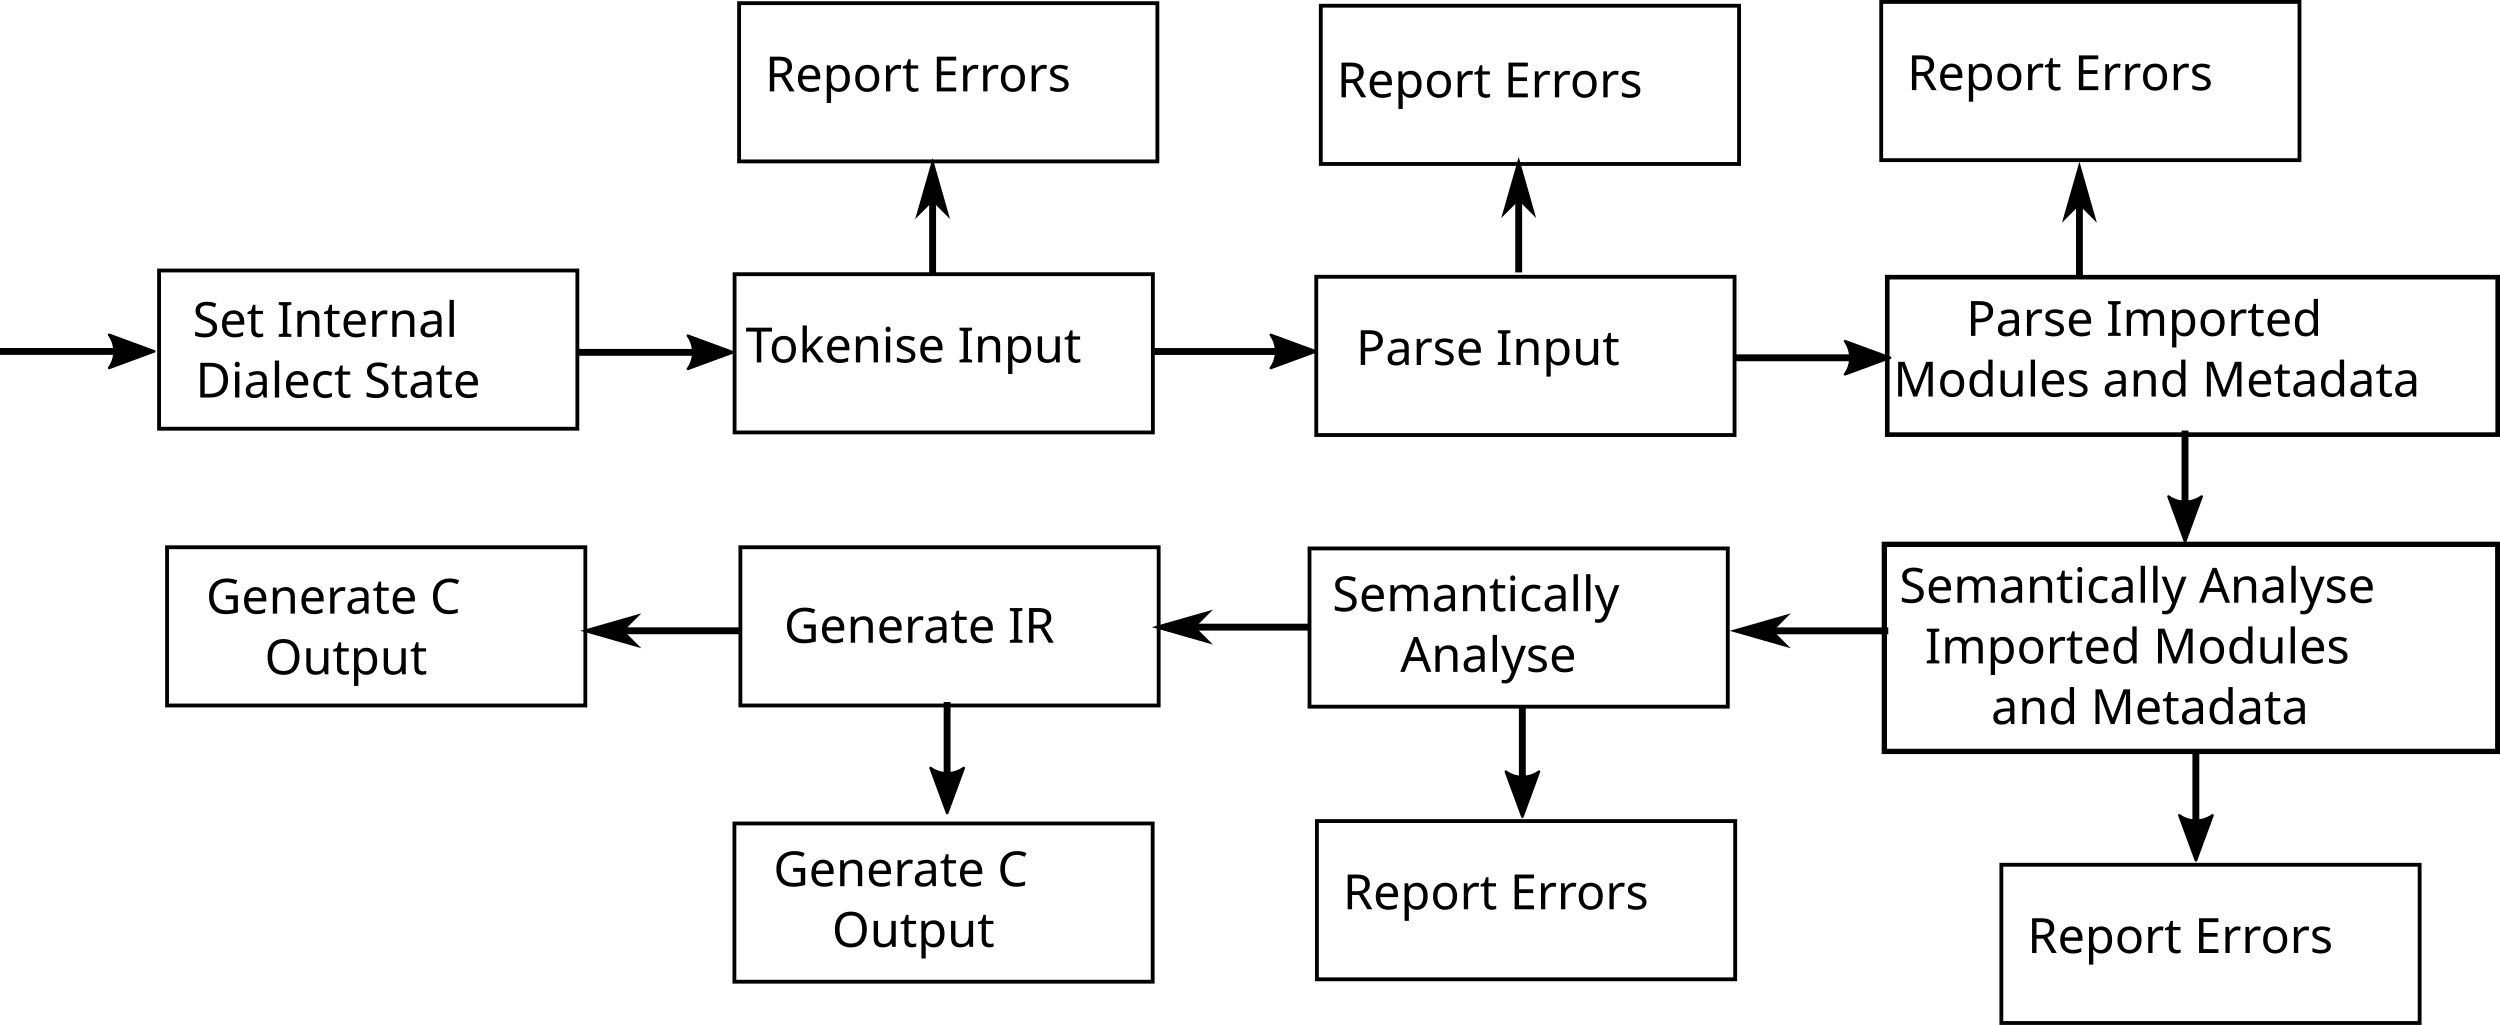
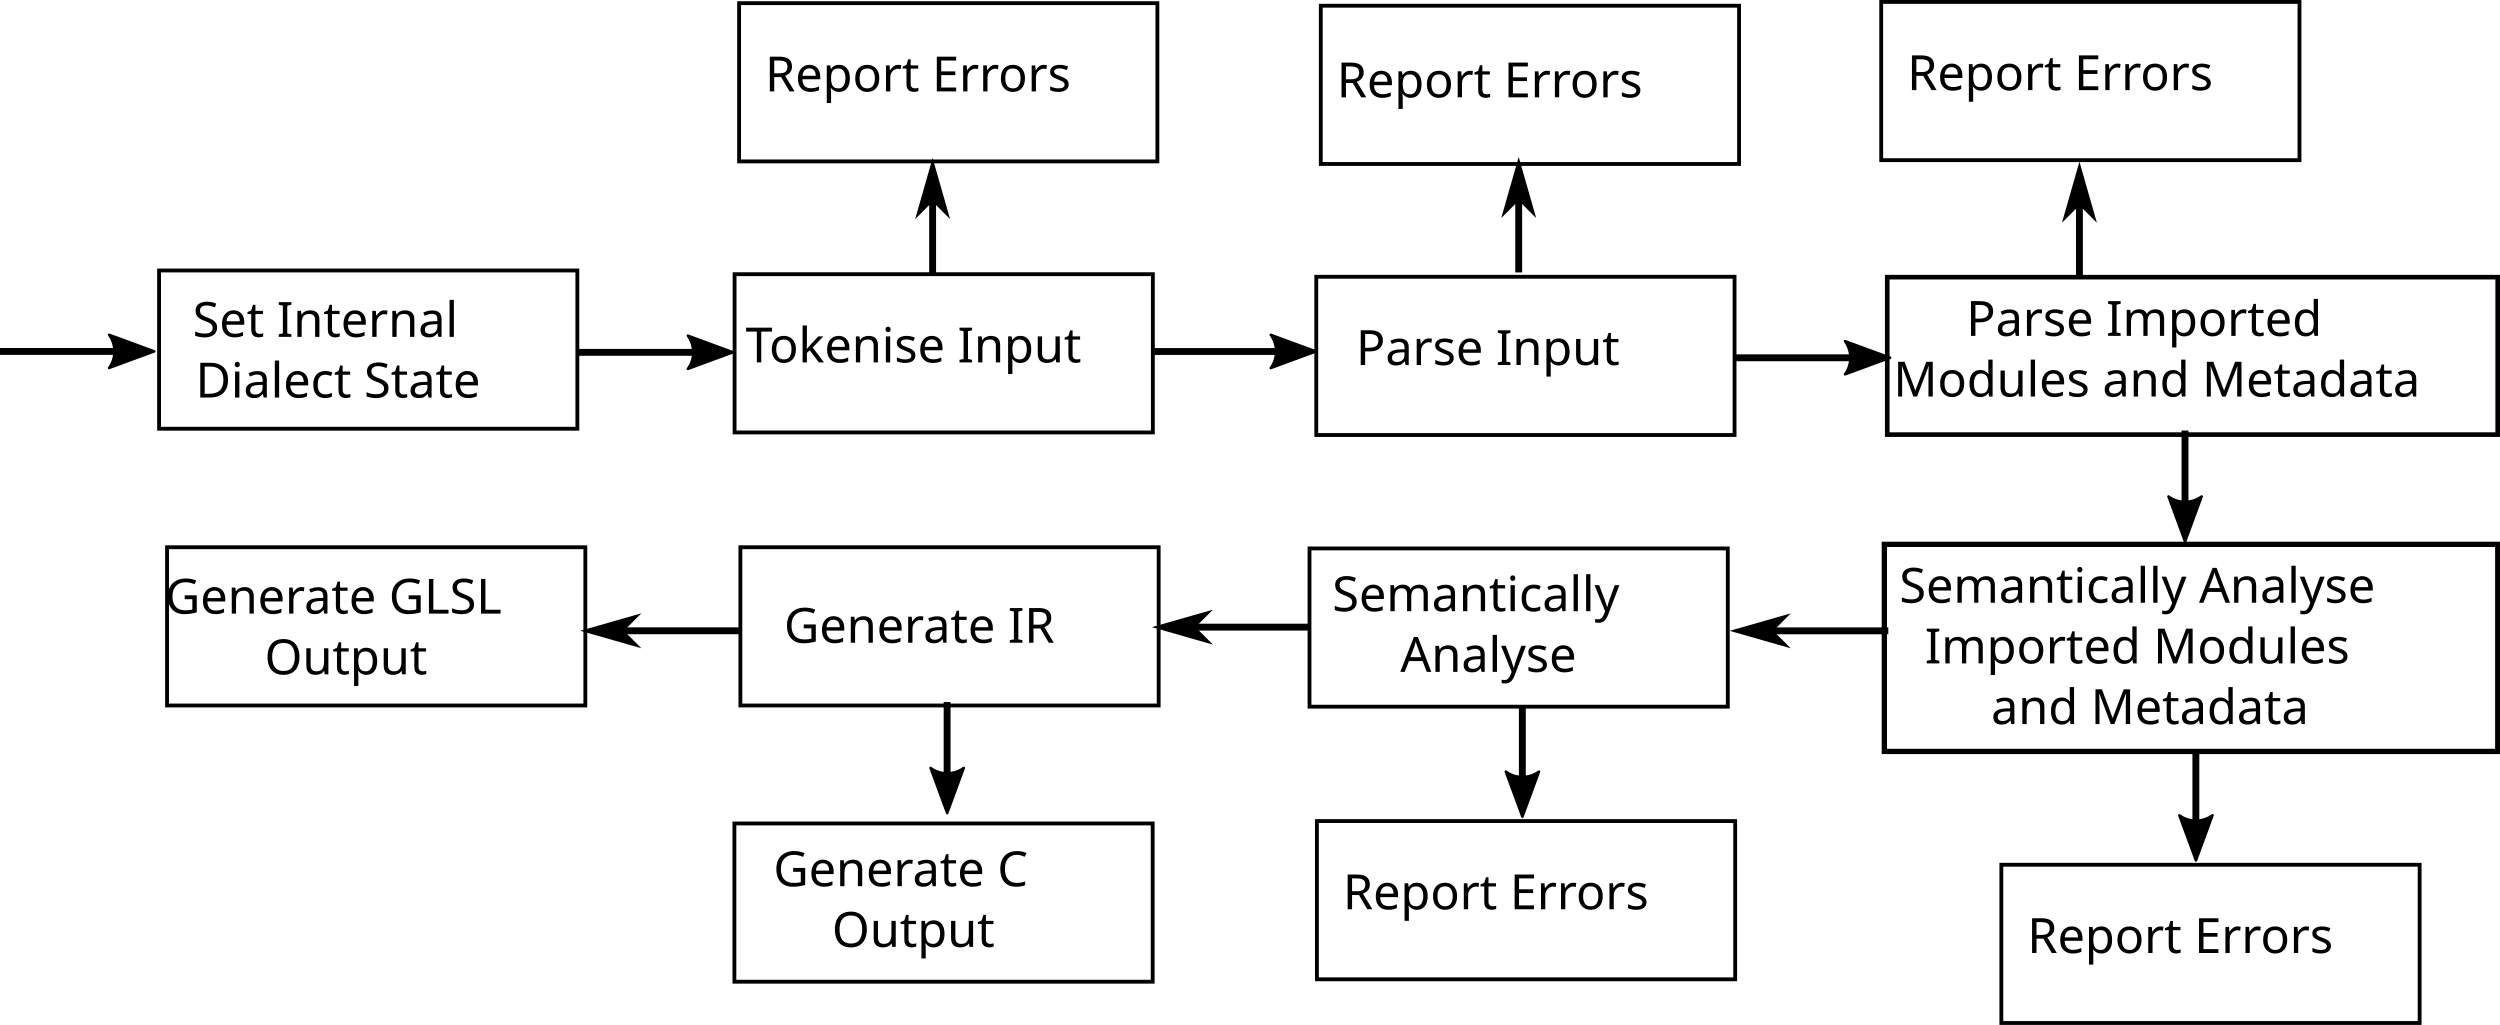
<svg xmlns="http://www.w3.org/2000/svg" width="363.371mm" height="148.969mm" viewBox="0 0 363.371 148.969" version="1.1" id="svg8">
  <defs id="defs2">
    <marker orient="auto" refY="0" refX="0" id="marker1429" style="overflow:visible">
      <path id="path1427" d="M 0,0 5,-5 -12.5,0 5,5 Z" style="fill:#000000;fill-opacity:1;fill-rule:evenodd;stroke:#000000;stroke-width:1pt;stroke-opacity:1" transform="matrix(0.4,0,0,0.4,4,0)" />
    </marker>
    <marker orient="auto" refY="0" refX="0" id="marker1337" style="overflow:visible">
      <path id="path1028" d="M 0,0 5,-5 -12.5,0 5,5 Z" style="fill:#000000;fill-opacity:1;fill-rule:evenodd;stroke:#000000;stroke-width:1pt;stroke-opacity:1" transform="matrix(0.4,0,0,0.4,4,0)" />
    </marker>
    <marker orient="auto" refY="0" refX="0" id="marker1292" style="overflow:visible">
      <path id="path1049" style="fill:#000000;fill-opacity:1;fill-rule:evenodd;stroke:#000000;stroke-width:0.625;stroke-linejoin:round;stroke-opacity:1" d="M 8.719,4.034 -2.207,0.016 8.719,-4.002 c -1.745,2.372 -1.735,5.617 -6e-7,8.035 z" transform="scale(-0.6)" />
    </marker>
    <marker orient="auto" refY="0" refX="0" id="marker1289" style="overflow:visible">
      <path id="path1025" d="M 0,0 5,-5 -12.5,0 5,5 Z" style="fill:#000000;fill-opacity:1;fill-rule:evenodd;stroke:#000000;stroke-width:1pt;stroke-opacity:1" transform="matrix(-0.8,0,0,-0.8,-10,0)" />
    </marker>
    <marker orient="auto" refY="0" refX="0" id="Arrow1Send" style="overflow:visible">
      <path id="path1037" d="M 0,0 5,-5 -12.5,0 5,5 Z" style="fill:#000000;fill-opacity:1;fill-rule:evenodd;stroke:#000000;stroke-width:1pt;stroke-opacity:1" transform="matrix(-0.2,0,0,-0.2,-1.2,0)" />
    </marker>
    <marker orient="auto" refY="0" refX="0" id="Arrow1Sstart" style="overflow:visible">
      <path id="path1034" d="M 0,0 5,-5 -12.5,0 5,5 Z" style="fill:#000000;fill-opacity:1;fill-rule:evenodd;stroke:#000000;stroke-width:1pt;stroke-opacity:1" transform="matrix(0.2,0,0,0.2,1.2,0)" />
    </marker>
    <marker orient="auto" refY="0" refX="0" id="marker1327" style="overflow:visible">
      <path id="path1091" style="fill:#000000;fill-opacity:1;fill-rule:evenodd;stroke:#000000;stroke-width:0.625;stroke-linejoin:round;stroke-opacity:1" d="M 8.719,4.034 -2.207,0.016 8.719,-4.002 c -1.745,2.372 -1.735,5.617 -6e-7,8.035 z" transform="scale(-0.6)" />
    </marker>
    <marker style="overflow:visible" id="marker13497" refX="0" refY="0" orient="auto">
      <path transform="scale(-0.6)" d="M 8.719,4.034 -2.207,0.016 8.719,-4.002 c -1.745,2.372 -1.735,5.617 -6e-7,8.035 z" style="fill:#000000;fill-opacity:1;fill-rule:evenodd;stroke:#000000;stroke-width:0.625;stroke-linejoin:round;stroke-opacity:1" id="path13495" />
    </marker>
    <marker style="overflow:visible" id="marker13397" refX="0" refY="0" orient="auto">
      <path transform="scale(-0.6)" d="M 8.719,4.034 -2.207,0.016 8.719,-4.002 c -1.745,2.372 -1.735,5.617 -6e-7,8.035 z" style="fill:#000000;fill-opacity:1;fill-rule:evenodd;stroke:#000000;stroke-width:0.625;stroke-linejoin:round;stroke-opacity:1" id="path13395" />
    </marker>
    <marker orient="auto" refY="0" refX="0" id="Arrow1Mstart" style="overflow:visible">
      <path id="path4687" d="M 0,0 5,-5 -12.5,0 5,5 Z" style="fill:#000000;fill-opacity:1;fill-rule:evenodd;stroke:#000000;stroke-width:1pt;stroke-opacity:1" transform="matrix(0.4,0,0,0.4,4,0)" />
    </marker>
    <marker style="overflow:visible" id="marker12097" refX="0" refY="0" orient="auto">
      <path transform="scale(-0.6)" d="M 8.719,4.034 -2.207,0.016 8.719,-4.002 c -1.745,2.372 -1.735,5.617 -6e-7,8.035 z" style="fill:#000000;fill-opacity:1;fill-rule:evenodd;stroke:#000000;stroke-width:0.625;stroke-linejoin:round;stroke-opacity:1" id="path12095" />
    </marker>
    <marker orient="auto" refY="0" refX="0" id="Arrow1Mend" style="overflow:visible">
      <path id="path4690" d="M 0,0 5,-5 -12.5,0 5,5 Z" style="fill:#0a0000;fill-opacity:1;fill-rule:evenodd;stroke:#000000;stroke-width:1pt;stroke-opacity:1" transform="matrix(-0.4,0,0,-0.4,-4,0)" />
    </marker>
    <marker orient="auto" refY="0" refX="0" id="Arrow2Lend" style="overflow:visible">
      <path id="path4702" style="fill:#0a0000;fill-opacity:1;fill-rule:evenodd;stroke:#000000;stroke-width:0.625;stroke-linejoin:round;stroke-opacity:1" d="M 8.719,4.034 -2.207,0.016 8.719,-4.002 c -1.745,2.372 -1.735,5.617 -6e-7,8.035 z" transform="matrix(-1.1,0,0,-1.1,-1.1,0)" />
    </marker>
    <marker orient="auto" refY="0" refX="0" id="Arrow2Mend" style="overflow:visible">
      <path id="path4708" style="fill:#0a0000;fill-opacity:1;fill-rule:evenodd;stroke:#000000;stroke-width:0.625;stroke-linejoin:round;stroke-opacity:1" d="M 8.719,4.034 -2.207,0.016 8.719,-4.002 c -1.745,2.372 -1.735,5.617 -6e-7,8.035 z" transform="scale(-0.6)" />
    </marker>
    <marker orient="auto" refY="0" refX="0" id="Arrow1Lend" style="overflow:visible">
      <path id="path4684" d="M 0,0 5,-5 -12.5,0 5,5 Z" style="fill:#0a0000;fill-opacity:1;fill-rule:evenodd;stroke:#000000;stroke-width:1pt;stroke-opacity:1" transform="matrix(-0.8,0,0,-0.8,-10,0)" />
    </marker>
    <marker orient="auto" refY="0" refX="0" id="Arrow1Lstart" style="overflow:visible">
      <path id="path4681" d="M 0,0 5,-5 -12.5,0 5,5 Z" style="fill:#000000;fill-opacity:1;fill-rule:evenodd;stroke:#000000;stroke-width:1pt;stroke-opacity:1" transform="matrix(0.8,0,0,0.8,10,0)" />
    </marker>
    <marker orient="auto" refY="0" refX="0" id="Arrow1Lend-2" style="overflow:visible">
      <path id="path4684-6" d="M 0,0 5,-5 -12.5,0 5,5 Z" style="fill:#0a0000;fill-opacity:1;fill-rule:evenodd;stroke:#000000;stroke-width:1pt;stroke-opacity:1" transform="matrix(-0.8,0,0,-0.8,-10,0)" />
    </marker>
    <marker orient="auto" refY="0" refX="0" id="Arrow2Mend-0-2" style="overflow:visible">
      <path id="path4708-2-2" style="fill:#0a0000;fill-opacity:1;fill-rule:evenodd;stroke:#000000;stroke-width:0.625;stroke-linejoin:round;stroke-opacity:1" d="M 8.719,4.034 -2.207,0.016 8.719,-4.002 c -1.745,2.372 -1.735,5.617 -6e-7,8.035 z" transform="scale(-0.6)" />
    </marker>
    <marker orient="auto" refY="0" refX="0" id="Arrow1Mend-7" style="overflow:visible">
      <path id="path4690-3" d="M 0,0 5,-5 -12.5,0 5,5 Z" style="fill:#0a0000;fill-opacity:1;fill-rule:evenodd;stroke:#000000;stroke-width:1pt;stroke-opacity:1" transform="matrix(-0.4,0,0,-0.4,-4,0)" />
    </marker>
    <marker orient="auto" refY="0" refX="0" id="Arrow1Mstart-9" style="overflow:visible">
      <path id="path4687-1" d="M 0,0 5,-5 -12.5,0 5,5 Z" style="fill:#000000;fill-opacity:1;fill-rule:evenodd;stroke:#000000;stroke-width:1pt;stroke-opacity:1" transform="matrix(0.4,0,0,0.4,4,0)" />
    </marker>
    <marker orient="auto" refY="0" refX="0" id="Arrow2Mend-8" style="overflow:visible">
      <path id="path4708-4" style="fill:#0a0000;fill-opacity:1;fill-rule:evenodd;stroke:#000000;stroke-width:0.625;stroke-linejoin:round;stroke-opacity:1" d="M 8.719,4.034 -2.207,0.016 8.719,-4.002 c -1.745,2.372 -1.735,5.617 -6e-7,8.035 z" transform="scale(-0.6)" />
    </marker>
    <marker orient="auto" refY="0" refX="0" id="marker1327-3" style="overflow:visible">
      <path id="path1091-6" style="fill:#000000;fill-opacity:1;fill-rule:evenodd;stroke:#000000;stroke-width:0.625;stroke-linejoin:round;stroke-opacity:1" d="M 8.719,4.034 -2.207,0.016 8.719,-4.002 c -1.745,2.372 -1.735,5.617 -6e-7,8.035 z" transform="scale(-0.6)" />
    </marker>
    <marker orient="auto" refY="0" refX="0" id="marker1327-6" style="overflow:visible">
      <path id="path1091-2" style="fill:#000000;fill-opacity:1;fill-rule:evenodd;stroke:#000000;stroke-width:0.625;stroke-linejoin:round;stroke-opacity:1" d="M 8.719,4.034 -2.207,0.016 8.719,-4.002 c -1.745,2.372 -1.735,5.617 -6e-7,8.035 z" transform="scale(-0.6)" />
    </marker>
    <marker orient="auto" refY="0" refX="0" id="marker1327-6-0" style="overflow:visible">
      <path id="path1091-2-9" style="fill:#000000;fill-opacity:1;fill-rule:evenodd;stroke:#000000;stroke-width:0.625;stroke-linejoin:round;stroke-opacity:1" d="M 8.719,4.034 -2.207,0.016 8.719,-4.002 c -1.745,2.372 -1.735,5.617 -6e-7,8.035 z" transform="scale(-0.6)" />
    </marker>
    <marker orient="auto" refY="0" refX="0" id="marker1327-6-3" style="overflow:visible">
      <path id="path1091-2-5" style="fill:#000000;fill-opacity:1;fill-rule:evenodd;stroke:#000000;stroke-width:0.625;stroke-linejoin:round;stroke-opacity:1" d="M 8.719,4.034 -2.207,0.016 8.719,-4.002 c -1.745,2.372 -1.735,5.617 -6e-7,8.035 z" transform="scale(-0.6)" />
    </marker>
    <marker orient="auto" refY="0" refX="0" id="marker1292-2" style="overflow:visible">
      <path id="path1049-7" style="fill:#000000;fill-opacity:1;fill-rule:evenodd;stroke:#000000;stroke-width:0.625;stroke-linejoin:round;stroke-opacity:1" d="M 8.719,4.034 -2.207,0.016 8.719,-4.002 c -1.745,2.372 -1.735,5.617 -6e-7,8.035 z" transform="scale(-0.6)" />
    </marker>
    <marker orient="auto" refY="0" refX="0" id="marker1327-6-3-9" style="overflow:visible">
      <path id="path1091-2-5-3" style="fill:#000000;fill-opacity:1;fill-rule:evenodd;stroke:#000000;stroke-width:0.625;stroke-linejoin:round;stroke-opacity:1" d="M 8.719,4.034 -2.207,0.016 8.719,-4.002 c -1.745,2.372 -1.735,5.617 -6e-7,8.035 z" transform="scale(-0.6)" />
    </marker>
    <marker orient="auto" refY="0" refX="0" id="marker1337-6" style="overflow:visible">
      <path id="path1028-1" d="M 0,0 5,-5 -12.5,0 5,5 Z" style="fill:#000000;fill-opacity:1;fill-rule:evenodd;stroke:#000000;stroke-width:1pt;stroke-opacity:1" transform="matrix(0.4,0,0,0.4,4,0)" />
    </marker>
    <marker orient="auto" refY="0" refX="0" id="marker1337-6-7" style="overflow:visible">
      <path id="path1028-1-9" d="M 0,0 5,-5 -12.5,0 5,5 Z" style="fill:#000000;fill-opacity:1;fill-rule:evenodd;stroke:#000000;stroke-width:1pt;stroke-opacity:1" transform="matrix(0.4,0,0,0.4,4,0)" />
    </marker>
    <marker orient="auto" refY="0" refX="0" id="marker1292-2-0" style="overflow:visible">
      <path id="path1049-7-2" style="fill:#000000;fill-opacity:1;fill-rule:evenodd;stroke:#000000;stroke-width:0.625;stroke-linejoin:round;stroke-opacity:1" d="M 8.719,4.034 -2.207,0.016 8.719,-4.002 c -1.745,2.372 -1.735,5.617 -6e-7,8.035 z" transform="scale(-0.6)" />
    </marker>
    <marker orient="auto" refY="0" refX="0" id="marker1429-7" style="overflow:visible">
      <path id="path1427-5" d="M 0,0 5,-5 -12.5,0 5,5 Z" style="fill:#000000;fill-opacity:1;fill-rule:evenodd;stroke:#000000;stroke-width:1pt;stroke-opacity:1" transform="matrix(0.4,0,0,0.4,4,0)" />
    </marker>
    <marker orient="auto" refY="0" refX="0" id="marker1429-7-2" style="overflow:visible">
      <path id="path1427-5-2" d="M 0,0 5,-5 -12.5,0 5,5 Z" style="fill:#000000;fill-opacity:1;fill-rule:evenodd;stroke:#000000;stroke-width:1pt;stroke-opacity:1" transform="matrix(0.4,0,0,0.4,4,0)" />
    </marker>
    <marker orient="auto" refY="0" refX="0" id="marker1292-2-9" style="overflow:visible">
      <path id="path1049-7-7" style="fill:#000000;fill-opacity:1;fill-rule:evenodd;stroke:#000000;stroke-width:0.625;stroke-linejoin:round;stroke-opacity:1" d="M 8.719,4.034 -2.207,0.016 8.719,-4.002 c -1.745,2.372 -1.735,5.617 -6e-7,8.035 z" transform="scale(-0.6)" />
    </marker>
    <marker orient="auto" refY="0" refX="0" id="marker1292-2-9-1" style="overflow:visible">
      <path id="path1049-7-7-2" style="fill:#000000;fill-opacity:1;fill-rule:evenodd;stroke:#000000;stroke-width:0.625;stroke-linejoin:round;stroke-opacity:1" d="M 8.719,4.034 -2.207,0.016 8.719,-4.002 c -1.745,2.372 -1.735,5.617 -6e-7,8.035 z" transform="scale(-0.6)" />
    </marker>
    <marker orient="auto" refY="0" refX="0" id="marker1429-7-2-4" style="overflow:visible">
      <path id="path1427-5-2-7" d="M 0,0 5,-5 -12.5,0 5,5 Z" style="fill:#000000;fill-opacity:1;fill-rule:evenodd;stroke:#000000;stroke-width:1pt;stroke-opacity:1" transform="matrix(0.4,0,0,0.4,4,0)" />
    </marker>
    <marker orient="auto" refY="0" refX="0" id="marker1429-7-8" style="overflow:visible">
      <path id="path1427-5-4" d="M 0,0 5,-5 -12.5,0 5,5 Z" style="fill:#000000;fill-opacity:1;fill-rule:evenodd;stroke:#000000;stroke-width:1pt;stroke-opacity:1" transform="matrix(0.4,0,0,0.4,4,0)" />
    </marker>
    <marker orient="auto" refY="0" refX="0" id="marker1327-6-3-5" style="overflow:visible">
      <path id="path1091-2-5-0" style="fill:#000000;fill-opacity:1;fill-rule:evenodd;stroke:#000000;stroke-width:0.625;stroke-linejoin:round;stroke-opacity:1" d="M 8.719,4.034 -2.207,0.016 8.719,-4.002 c -1.745,2.372 -1.735,5.617 -6e-7,8.035 z" transform="scale(-0.6)" />
    </marker>
    <marker orient="auto" refY="0" refX="0" id="marker1327-6-36" style="overflow:visible">
      <path id="path1091-2-1" style="fill:#000000;fill-opacity:1;fill-rule:evenodd;stroke:#000000;stroke-width:0.625;stroke-linejoin:round;stroke-opacity:1" d="M 8.719,4.034 -2.207,0.016 8.719,-4.002 c -1.745,2.372 -1.735,5.617 -6e-7,8.035 z" transform="scale(-0.6)" />
    </marker>
    <marker orient="auto" refY="0" refX="0" id="marker1327-3-0" style="overflow:visible">
      <path id="path1091-6-6" style="fill:#000000;fill-opacity:1;fill-rule:evenodd;stroke:#000000;stroke-width:0.625;stroke-linejoin:round;stroke-opacity:1" d="M 8.719,4.034 -2.207,0.016 8.719,-4.002 c -1.745,2.372 -1.735,5.617 -6e-7,8.035 z" transform="scale(-0.6)" />
    </marker>
  </defs>
  <g id="layer1" transform="translate(142.5555,21.63456)">
    <rect style="opacity:1;vector-effect:none;fill:none;fill-opacity:1;stroke:#000000;stroke-width:0.557;stroke-linecap:butt;stroke-linejoin:miter;stroke-miterlimit:4;stroke-dasharray:none;stroke-dashoffset:0;stroke-opacity:1" id="rect4518-3-8" width="60.797" height="23" x="-119.435" y="17.681" />
    <text xml:space="preserve" style="font-style:normal;font-variant:normal;font-weight:normal;font-stretch:normal;font-size:7.056px;line-height:125%;font-family:'Computer Modern Roman';-inkscape-font-specification:'Computer Modern Roman, ';text-align:center;letter-spacing:0px;word-spacing:0px;text-anchor:middle;fill:#000000;fill-opacity:1;stroke:none;stroke-width:0.265px;stroke-linecap:butt;stroke-linejoin:miter;stroke-opacity:1" x="-88.848" y="27.328" id="text4534-6-8">
      <tspan x="-88.848" y="27.328" style="font-style:normal;font-variant:normal;font-weight:normal;font-stretch:normal;font-size:7.056px;font-family:'Computer Modern Roman';-inkscape-font-specification:'Computer Modern Roman, ';stroke-width:0.265px" id="tspan4557-7">Set Internal</tspan>
      <tspan x="-88.848" y="36.148" style="font-style:normal;font-variant:normal;font-weight:normal;font-stretch:normal;font-size:7.056px;font-family:'Computer Modern Roman';-inkscape-font-specification:'Computer Modern Roman, ';stroke-width:0.265px" id="tspan924">Dialect State</tspan>
    </text>
    <text xml:space="preserve" style="font-style:normal;font-weight:normal;font-size:10.583px;line-height:125%;font-family:sans-serif;text-align:center;letter-spacing:0px;word-spacing:0px;text-anchor:middle;fill:#000000;fill-opacity:1;stroke:none;stroke-width:0.265px;stroke-linecap:butt;stroke-linejoin:miter;stroke-opacity:1" x="167.08" y="64.106" id="text13914">
      <tspan id="tspan13912" x="167.08" y="73.469" style="stroke-width:0.265px" />
    </text>
    <text xml:space="preserve" style="font-style:normal;font-variant:normal;font-weight:normal;font-stretch:normal;font-size:7.056px;line-height:125%;font-family:'Computer Modern Roman';-inkscape-font-specification:'Computer Modern Roman, ';text-align:center;letter-spacing:0px;word-spacing:0px;text-anchor:middle;fill:#000000;fill-opacity:1;stroke:none;stroke-width:0.265px;stroke-linecap:butt;stroke-linejoin:miter;stroke-opacity:1" x="-101.313" y="12.86" id="text13343-0">
      <tspan x="-101.313" y="19.103" style="font-style:normal;font-variant:normal;font-weight:normal;font-stretch:normal;font-size:7.056px;line-height:100%;font-family:'Computer Modern Roman';-inkscape-font-specification:'Computer Modern Roman, ';stroke-width:0.265px" id="tspan14459" />
    </text>
    <path style="fill:none;fill-rule:evenodd;stroke:#000000;stroke-width:1;stroke-linecap:butt;stroke-linejoin:miter;stroke-miterlimit:4;stroke-dasharray:none;stroke-opacity:1;marker-end:url(#marker1327)" d="m -142.555,29.445 h 21.091" id="path6971-9-9" />
    <flowRoot xml:space="preserve" id="flowRoot1329" style="font-style:normal;font-weight:normal;font-size:40px;line-height:125%;font-family:sans-serif;text-align:center;letter-spacing:0px;word-spacing:0px;text-anchor:middle;fill:#000000;fill-opacity:1;stroke:none;stroke-width:1px;stroke-linecap:butt;stroke-linejoin:miter;stroke-opacity:1">
      <flowRegion id="flowRegion1331">
        <rect id="rect1333" width="134.35" height="60.811" x="-394.566" y="122.185" />
      </flowRegion>
      <flowPara id="flowPara1335" />
    </flowRoot>
    <path style="fill:none;fill-rule:evenodd;stroke:#000000;stroke-width:1;stroke-linecap:butt;stroke-linejoin:miter;stroke-miterlimit:4;stroke-dasharray:none;stroke-opacity:1;marker-end:url(#marker1327-3)" d="m -58.43,29.579 h 21.091" id="path6971-9-9-5" />
    <rect style="opacity:1;vector-effect:none;fill:none;fill-opacity:1;stroke:#000000;stroke-width:0.557;stroke-linecap:butt;stroke-linejoin:miter;stroke-miterlimit:4;stroke-dasharray:none;stroke-dashoffset:0;stroke-opacity:1" id="rect4518-3-8-9" width="60.797" height="23" x="-35.785" y="18.219" />
    <text xml:space="preserve" style="font-style:normal;font-variant:normal;font-weight:normal;font-stretch:normal;font-size:7.056px;line-height:125%;font-family:'Computer Modern Roman';-inkscape-font-specification:'Computer Modern Roman, ';text-align:center;letter-spacing:0px;word-spacing:0px;text-anchor:middle;fill:#000000;fill-opacity:1;stroke:none;stroke-width:0.265px;stroke-linecap:butt;stroke-linejoin:miter;stroke-opacity:1" x="-5.197" y="31.042" id="text4534-6-8-1">
      <tspan x="-5.197" y="31.042" style="font-style:normal;font-variant:normal;font-weight:normal;font-stretch:normal;font-size:7.056px;font-family:'Computer Modern Roman';-inkscape-font-specification:'Computer Modern Roman, ';stroke-width:0.265px" id="tspan1401">Tokenise Input</tspan>
    </text>
    <path style="fill:none;fill-rule:evenodd;stroke:#000000;stroke-width:1;stroke-linecap:butt;stroke-linejoin:miter;stroke-miterlimit:4;stroke-dasharray:none;stroke-opacity:1;marker-end:url(#marker1327-6)" d="M 25.232,29.455 H 47.382" id="path6971-9-9-7" />
    <rect style="opacity:1;vector-effect:none;fill:none;fill-opacity:1;stroke:#000000;stroke-width:0.557;stroke-linecap:butt;stroke-linejoin:miter;stroke-miterlimit:4;stroke-dasharray:none;stroke-dashoffset:0;stroke-opacity:1" id="rect4518-3-8-9-6" width="60.797" height="23" x="48.762" y="18.594" />
    <text xml:space="preserve" style="font-style:normal;font-variant:normal;font-weight:normal;font-stretch:normal;font-size:7.056px;line-height:125%;font-family:'Computer Modern Roman';-inkscape-font-specification:'Computer Modern Roman, ';text-align:center;letter-spacing:0px;word-spacing:0px;text-anchor:middle;fill:#000000;fill-opacity:1;stroke:none;stroke-width:0.265px;stroke-linecap:butt;stroke-linejoin:miter;stroke-opacity:1" x="78.291" y="31.416" id="text4534-6-8-1-1">
      <tspan x="78.291" y="31.416" style="font-style:normal;font-variant:normal;font-weight:normal;font-stretch:normal;font-size:7.056px;font-family:'Computer Modern Roman';-inkscape-font-specification:'Computer Modern Roman, ';stroke-width:0.265px" id="tspan1466">Parse Input</tspan>
    </text>
    <rect style="opacity:1;vector-effect:none;fill:none;fill-opacity:1;stroke:#000000;stroke-width:0.671;stroke-linecap:butt;stroke-linejoin:miter;stroke-miterlimit:4;stroke-dasharray:none;stroke-dashoffset:0;stroke-opacity:1" id="rect4518-3-8-9-6-9" width="88.728" height="22.886" x="131.752" y="18.651" />
    <text xml:space="preserve" style="font-style:normal;font-variant:normal;font-weight:normal;font-stretch:normal;font-size:7.056px;line-height:125%;font-family:'Computer Modern Roman';-inkscape-font-specification:'Computer Modern Roman, ';text-align:center;letter-spacing:0px;word-spacing:0px;text-anchor:middle;fill:#000000;fill-opacity:1;stroke:none;stroke-width:0.265px;stroke-linecap:butt;stroke-linejoin:miter;stroke-opacity:1" x="175.511" y="27.183" id="text4534-6-8-1-1-2">
      <tspan x="175.511" y="27.183" style="font-style:normal;font-variant:normal;font-weight:normal;font-stretch:normal;font-size:7.056px;font-family:'Computer Modern Roman';-inkscape-font-specification:'Computer Modern Roman, ';stroke-width:0.265px" id="tspan932">Parse Imported</tspan>
      <tspan x="175.511" y="36.003" style="font-style:normal;font-variant:normal;font-weight:normal;font-stretch:normal;font-size:7.056px;font-family:'Computer Modern Roman';-inkscape-font-specification:'Computer Modern Roman, ';stroke-width:0.265px" id="tspan936">Modules and Metadata</tspan>
    </text>
    <rect style="opacity:1;vector-effect:none;fill:none;fill-opacity:1;stroke:#000000;stroke-width:0.771;stroke-linecap:butt;stroke-linejoin:miter;stroke-miterlimit:4;stroke-dasharray:none;stroke-dashoffset:0;stroke-opacity:1" id="rect4518-3-8-9-6-9-2" width="89.158" height="30.099" x="131.332" y="57.485" />
    <text xml:space="preserve" style="font-style:normal;font-variant:normal;font-weight:normal;font-stretch:normal;font-size:7.056px;line-height:125%;font-family:'Computer Modern Roman';-inkscape-font-specification:'Computer Modern Roman, ';text-align:center;letter-spacing:0px;word-spacing:0px;text-anchor:middle;fill:#000000;fill-opacity:1;stroke:none;stroke-width:0.265px;stroke-linecap:butt;stroke-linejoin:miter;stroke-opacity:1" x="174.513" y="65.967" id="text4534-6-8-1-1-2-2">
      <tspan x="174.513" y="65.967" style="font-style:normal;font-variant:normal;font-weight:normal;font-stretch:normal;font-size:7.056px;font-family:'Computer Modern Roman';-inkscape-font-specification:'Computer Modern Roman, ';stroke-width:0.265px" id="tspan938">Semantically Analyse</tspan>
      <tspan x="174.513" y="74.787" style="font-style:normal;font-variant:normal;font-weight:normal;font-stretch:normal;font-size:7.056px;font-family:'Computer Modern Roman';-inkscape-font-specification:'Computer Modern Roman, ';stroke-width:0.265px" id="tspan942">Imported Modules</tspan>
      <tspan x="174.513" y="83.606" style="font-style:normal;font-variant:normal;font-weight:normal;font-stretch:normal;font-size:7.056px;font-family:'Computer Modern Roman';-inkscape-font-specification:'Computer Modern Roman, ';stroke-width:0.265px" id="tspan976">and Metadata</tspan>
    </text>
    <rect style="opacity:1;vector-effect:none;fill:none;fill-opacity:1;stroke:#000000;stroke-width:0.557;stroke-linecap:butt;stroke-linejoin:miter;stroke-miterlimit:4;stroke-dasharray:none;stroke-dashoffset:0;stroke-opacity:1" id="rect4518-3-8-9-6-9-2-7" width="60.797" height="23" x="47.779" y="58.079" />
    <text xml:space="preserve" style="font-style:normal;font-variant:normal;font-weight:normal;font-stretch:normal;font-size:7.056px;line-height:125%;font-family:'Computer Modern Roman';-inkscape-font-specification:'Computer Modern Roman, ';text-align:center;letter-spacing:0px;word-spacing:0px;text-anchor:middle;fill:#000000;fill-opacity:1;stroke:none;stroke-width:0.265px;stroke-linecap:butt;stroke-linejoin:miter;stroke-opacity:1" x="78.367" y="67.198" id="text4534-6-8-1-1-2-2-3">
      <tspan x="78.367" y="67.198" style="font-style:normal;font-variant:normal;font-weight:normal;font-stretch:normal;font-size:7.056px;font-family:'Computer Modern Roman';-inkscape-font-specification:'Computer Modern Roman, ';stroke-width:0.265px" id="tspan1555">Semantically</tspan>
      <tspan x="78.367" y="76.017" style="font-style:normal;font-variant:normal;font-weight:normal;font-stretch:normal;font-size:7.056px;font-family:'Computer Modern Roman';-inkscape-font-specification:'Computer Modern Roman, ';stroke-width:0.265px" id="tspan946">Analyse</tspan>
    </text>
    <rect style="opacity:1;vector-effect:none;fill:none;fill-opacity:1;stroke:#000000;stroke-width:0.557;stroke-linecap:butt;stroke-linejoin:miter;stroke-miterlimit:4;stroke-dasharray:none;stroke-dashoffset:0;stroke-opacity:1" id="rect4518-3-8-9-6-9-2-7-1" width="60.797" height="23" x="-34.942" y="57.907" />
    <text xml:space="preserve" style="font-style:normal;font-variant:normal;font-weight:normal;font-stretch:normal;font-size:7.056px;line-height:125%;font-family:'Computer Modern Roman';-inkscape-font-specification:'Computer Modern Roman, ';text-align:center;letter-spacing:0px;word-spacing:0px;text-anchor:middle;fill:#000000;fill-opacity:1;stroke:none;stroke-width:0.265px;stroke-linecap:butt;stroke-linejoin:miter;stroke-opacity:1" x="-4.355" y="71.788" id="text4534-6-8-1-1-2-2-3-2">
      <tspan x="-4.355" y="71.788" style="font-style:normal;font-variant:normal;font-weight:normal;font-stretch:normal;font-size:7.056px;font-family:'Computer Modern Roman';-inkscape-font-specification:'Computer Modern Roman, ';stroke-width:0.265px" id="tspan1583">Generate IR</tspan>
    </text>
    <rect style="opacity:1;vector-effect:none;fill:none;fill-opacity:1;stroke:#000000;stroke-width:0.557;stroke-linecap:butt;stroke-linejoin:miter;stroke-miterlimit:4;stroke-dasharray:none;stroke-dashoffset:0;stroke-opacity:1" id="rect4518-3-8-9-6-9-2-7-1-1" width="60.797" height="23" x="-118.275" y="57.907" />
    <text xml:space="preserve" style="font-style:normal;font-variant:normal;font-weight:normal;font-stretch:normal;font-size:7.056px;line-height:125%;font-family:'Computer Modern Roman';-inkscape-font-specification:'Computer Modern Roman, ';text-align:center;letter-spacing:0px;word-spacing:0px;text-anchor:middle;fill:#000000;fill-opacity:1;stroke:none;stroke-width:0.265px;stroke-linecap:butt;stroke-linejoin:miter;stroke-opacity:1" x="-87.687" y="67.555" id="text4534-6-8-1-1-2-2-3-2-9">
-       <tspan x="-87.687" y="67.555" style="font-style:normal;font-variant:normal;font-weight:normal;font-stretch:normal;font-size:7.056px;font-family:'Computer Modern Roman';-inkscape-font-specification:'Computer Modern Roman, ';stroke-width:0.265px" id="tspan1583-7">Generate C</tspan>
+       <tspan x="-87.687" y="67.555" style="font-style:normal;font-variant:normal;font-weight:normal;font-stretch:normal;font-size:7.056px;font-family:'Computer Modern Roman';-inkscape-font-specification:'Computer Modern Roman, ';stroke-width:0.265px" id="tspan1583-7">Generate GLSL</tspan>
      <tspan x="-87.687" y="76.374" style="font-style:normal;font-variant:normal;font-weight:normal;font-stretch:normal;font-size:7.056px;font-family:'Computer Modern Roman';-inkscape-font-specification:'Computer Modern Roman, ';stroke-width:0.265px" id="tspan950">Output</tspan>
    </text>
    <rect style="opacity:1;vector-effect:none;fill:none;fill-opacity:1;stroke:#000000;stroke-width:0.557;stroke-linecap:butt;stroke-linejoin:miter;stroke-miterlimit:4;stroke-dasharray:none;stroke-dashoffset:0;stroke-opacity:1" id="rect4518-3-8-9-6-9-2-7-1-1-3" width="60.797" height="23" x="-35.812" y="98.055" />
    <text xml:space="preserve" style="font-style:normal;font-variant:normal;font-weight:normal;font-stretch:normal;font-size:7.056px;line-height:125%;font-family:'Computer Modern Roman';-inkscape-font-specification:'Computer Modern Roman, ';text-align:center;letter-spacing:0px;word-spacing:0px;text-anchor:middle;fill:#000000;fill-opacity:1;stroke:none;stroke-width:0.265px;stroke-linecap:butt;stroke-linejoin:miter;stroke-opacity:1" x="-5.225" y="107.174" id="text4534-6-8-1-1-2-2-3-2-9-6">
      <tspan x="-5.225" y="107.174" style="font-style:normal;font-variant:normal;font-weight:normal;font-stretch:normal;font-size:7.056px;font-family:'Computer Modern Roman';-inkscape-font-specification:'Computer Modern Roman, ';stroke-width:0.265px" id="tspan1583-7-7">Generate C</tspan>
      <tspan x="-5.225" y="115.993" style="font-style:normal;font-variant:normal;font-weight:normal;font-stretch:normal;font-size:7.056px;font-family:'Computer Modern Roman';-inkscape-font-specification:'Computer Modern Roman, ';stroke-width:0.265px" id="tspan950-5">Output</tspan>
    </text>
    <path style="fill:none;fill-rule:evenodd;stroke:#000000;stroke-width:1;stroke-linecap:butt;stroke-linejoin:miter;stroke-miterlimit:4;stroke-dasharray:none;stroke-opacity:1;marker-end:url(#marker1327-6-3)" d="m 109.756,30.37 h 21.091" id="path6971-9-9-7-6" />
    <path style="fill:#000000;fill-opacity:1;fill-rule:evenodd;stroke:#000000;stroke-width:1;stroke-linecap:butt;stroke-linejoin:miter;stroke-miterlimit:4;stroke-dasharray:none;stroke-opacity:1;marker-end:url(#marker1292)" d="M 175.032,40.944 V 55.76" id="path1020" />
    <path style="fill:#000000;fill-opacity:1;fill-rule:evenodd;stroke:#000000;stroke-width:1;stroke-linecap:butt;stroke-linejoin:miter;stroke-miterlimit:4;stroke-dasharray:none;stroke-opacity:1;marker-end:url(#marker1292-2)" d="M -4.894,80.404 V 95.221" id="path1020-0" />
    <path style="fill:none;fill-rule:evenodd;stroke:#000000;stroke-width:1;stroke-linecap:butt;stroke-linejoin:miter;stroke-miterlimit:4;stroke-dasharray:none;stroke-opacity:1;marker-start:url(#marker1337)" d="M 110.814,70.057 H 131.905" id="path6971-9-9-7-6-6" />
    <path style="fill:none;fill-rule:evenodd;stroke:#000000;stroke-width:1;stroke-linecap:butt;stroke-linejoin:miter;stroke-miterlimit:4;stroke-dasharray:none;stroke-opacity:1;marker-start:url(#marker1337-6)" d="m 26.83,69.519 h 21.091" id="path6971-9-9-7-6-6-8" />
    <path style="fill:none;fill-rule:evenodd;stroke:#000000;stroke-width:1;stroke-linecap:butt;stroke-linejoin:miter;stroke-miterlimit:4;stroke-dasharray:none;stroke-opacity:1;marker-start:url(#marker1337-6-7)" d="m -56.249,70.048 h 21.091" id="path6971-9-9-7-6-6-8-2" />
    <path style="fill:#000000;fill-opacity:1;fill-rule:evenodd;stroke:#000000;stroke-width:1;stroke-linecap:butt;stroke-linejoin:miter;stroke-miterlimit:4;stroke-dasharray:none;stroke-opacity:1;marker-start:url(#marker1429)" d="M 78.185,3.146 V 17.963" id="path1020-0-3" />
    <path style="fill:#000000;fill-opacity:1;fill-rule:evenodd;stroke:#000000;stroke-width:1;stroke-linecap:butt;stroke-linejoin:miter;stroke-miterlimit:4;stroke-dasharray:none;stroke-opacity:1;marker-start:url(#marker1429-7)" d="M -7.001,3.3 V 18.117" id="path1020-0-3-9" />
    <path style="fill:#000000;fill-opacity:1;fill-rule:evenodd;stroke:#000000;stroke-width:1;stroke-linecap:butt;stroke-linejoin:miter;stroke-miterlimit:4;stroke-dasharray:none;stroke-opacity:1;marker-start:url(#marker1429-7-2)" d="M 159.686,3.829 V 18.646" id="path1020-0-3-9-8" />
    <path style="fill:#000000;fill-opacity:1;fill-rule:evenodd;stroke:#000000;stroke-width:1;stroke-linecap:butt;stroke-linejoin:miter;stroke-miterlimit:4;stroke-dasharray:none;stroke-opacity:1;marker-end:url(#marker1292-2-9)" d="M 176.61,87.284 V 102.1" id="path1020-0-36" />
    <path style="fill:#000000;fill-opacity:1;fill-rule:evenodd;stroke:#000000;stroke-width:1;stroke-linecap:butt;stroke-linejoin:miter;stroke-miterlimit:4;stroke-dasharray:none;stroke-opacity:1;marker-end:url(#marker1292-2-9-1)" d="M 78.714,80.934 V 95.75" id="path1020-0-36-9" />
    <rect style="opacity:1;vector-effect:none;fill:none;fill-opacity:1;stroke:#000000;stroke-width:0.557;stroke-linecap:butt;stroke-linejoin:miter;stroke-miterlimit:4;stroke-dasharray:none;stroke-dashoffset:0;stroke-opacity:1" id="rect4518-3-8-9-5" width="60.797" height="23" x="-35.129" y="-21.175" />
    <text xml:space="preserve" style="font-style:normal;font-variant:normal;font-weight:normal;font-stretch:normal;font-size:7.056px;line-height:125%;font-family:'Computer Modern Roman';-inkscape-font-specification:'Computer Modern Roman, ';text-align:center;letter-spacing:0px;word-spacing:0px;text-anchor:middle;fill:#000000;fill-opacity:1;stroke:none;stroke-width:0.265px;stroke-linecap:butt;stroke-linejoin:miter;stroke-opacity:1" x="-4.541" y="-8.352" id="text4534-6-8-1-5">
      <tspan x="-4.541" y="-8.352" style="font-style:normal;font-variant:normal;font-weight:normal;font-stretch:normal;font-size:7.056px;font-family:'Computer Modern Roman';-inkscape-font-specification:'Computer Modern Roman, ';stroke-width:0.265px" id="tspan1401-4">Report Errors</tspan>
    </text>
    <rect style="opacity:1;vector-effect:none;fill:none;fill-opacity:1;stroke:#000000;stroke-width:0.557;stroke-linecap:butt;stroke-linejoin:miter;stroke-miterlimit:4;stroke-dasharray:none;stroke-dashoffset:0;stroke-opacity:1" id="rect4518-3-8-9-6-6" width="60.797" height="23" x="49.418" y="-20.801" />
    <rect style="opacity:1;vector-effect:none;fill:none;fill-opacity:1;stroke:#000000;stroke-width:0.557;stroke-linecap:butt;stroke-linejoin:miter;stroke-miterlimit:4;stroke-dasharray:none;stroke-dashoffset:0;stroke-opacity:1" id="rect4518-3-8-9-5-4" width="60.797" height="23" x="130.875" y="-21.356" />
    <text xml:space="preserve" style="font-style:normal;font-variant:normal;font-weight:normal;font-stretch:normal;font-size:7.056px;line-height:125%;font-family:'Computer Modern Roman';-inkscape-font-specification:'Computer Modern Roman, ';text-align:center;letter-spacing:0px;word-spacing:0px;text-anchor:middle;fill:#000000;fill-opacity:1;stroke:none;stroke-width:0.265px;stroke-linecap:butt;stroke-linejoin:miter;stroke-opacity:1" x="161.463" y="-8.533" id="text4534-6-8-1-5-7">
      <tspan x="161.463" y="-8.533" style="font-style:normal;font-variant:normal;font-weight:normal;font-stretch:normal;font-size:7.056px;font-family:'Computer Modern Roman';-inkscape-font-specification:'Computer Modern Roman, ';stroke-width:0.265px" id="tspan1401-4-4">Report Errors</tspan>
    </text>
    <text xml:space="preserve" style="font-style:normal;font-variant:normal;font-weight:normal;font-stretch:normal;font-size:7.056px;line-height:125%;font-family:'Computer Modern Roman';-inkscape-font-specification:'Computer Modern Roman, ';text-align:center;letter-spacing:0px;word-spacing:0px;text-anchor:middle;fill:#000000;fill-opacity:1;stroke:none;stroke-width:0.265px;stroke-linecap:butt;stroke-linejoin:miter;stroke-opacity:1" x="78.552" y="-7.489" id="text4534-6-8-1-5-7-4">
      <tspan x="78.552" y="-7.489" style="font-style:normal;font-variant:normal;font-weight:normal;font-stretch:normal;font-size:7.056px;font-family:'Computer Modern Roman';-inkscape-font-specification:'Computer Modern Roman, ';stroke-width:0.265px" id="tspan1401-4-4-3">Report Errors</tspan>
    </text>
    <rect style="opacity:1;vector-effect:none;fill:none;fill-opacity:1;stroke:#000000;stroke-width:0.557;stroke-linecap:butt;stroke-linejoin:miter;stroke-miterlimit:4;stroke-dasharray:none;stroke-dashoffset:0;stroke-opacity:1" id="rect4518-3-8-9-5-0" width="60.797" height="23" x="48.854" y="97.706" />
    <text xml:space="preserve" style="font-style:normal;font-variant:normal;font-weight:normal;font-stretch:normal;font-size:7.056px;line-height:125%;font-family:'Computer Modern Roman';-inkscape-font-specification:'Computer Modern Roman, ';text-align:center;letter-spacing:0px;word-spacing:0px;text-anchor:middle;fill:#000000;fill-opacity:1;stroke:none;stroke-width:0.265px;stroke-linecap:butt;stroke-linejoin:miter;stroke-opacity:1" x="79.442" y="110.529" id="text4534-6-8-1-5-78">
      <tspan x="79.442" y="110.529" style="font-style:normal;font-variant:normal;font-weight:normal;font-stretch:normal;font-size:7.056px;font-family:'Computer Modern Roman';-inkscape-font-specification:'Computer Modern Roman, ';stroke-width:0.265px" id="tspan1401-4-6">Report Errors</tspan>
    </text>
    <rect style="opacity:1;vector-effect:none;fill:none;fill-opacity:1;stroke:#000000;stroke-width:0.557;stroke-linecap:butt;stroke-linejoin:miter;stroke-miterlimit:4;stroke-dasharray:none;stroke-dashoffset:0;stroke-opacity:1" id="rect4518-3-8-9-5-0-8" width="60.797" height="23" x="148.338" y="104.056" />
    <text xml:space="preserve" style="font-style:normal;font-variant:normal;font-weight:normal;font-stretch:normal;font-size:7.056px;line-height:125%;font-family:'Computer Modern Roman';-inkscape-font-specification:'Computer Modern Roman, ';text-align:center;letter-spacing:0px;word-spacing:0px;text-anchor:middle;fill:#000000;fill-opacity:1;stroke:none;stroke-width:0.265px;stroke-linecap:butt;stroke-linejoin:miter;stroke-opacity:1" x="178.925" y="116.879" id="text4534-6-8-1-5-78-8">
      <tspan x="178.925" y="116.879" style="font-style:normal;font-variant:normal;font-weight:normal;font-stretch:normal;font-size:7.056px;font-family:'Computer Modern Roman';-inkscape-font-specification:'Computer Modern Roman, ';stroke-width:0.265px" id="tspan1401-4-6-4">Report Errors</tspan>
    </text>
  </g>
</svg>
